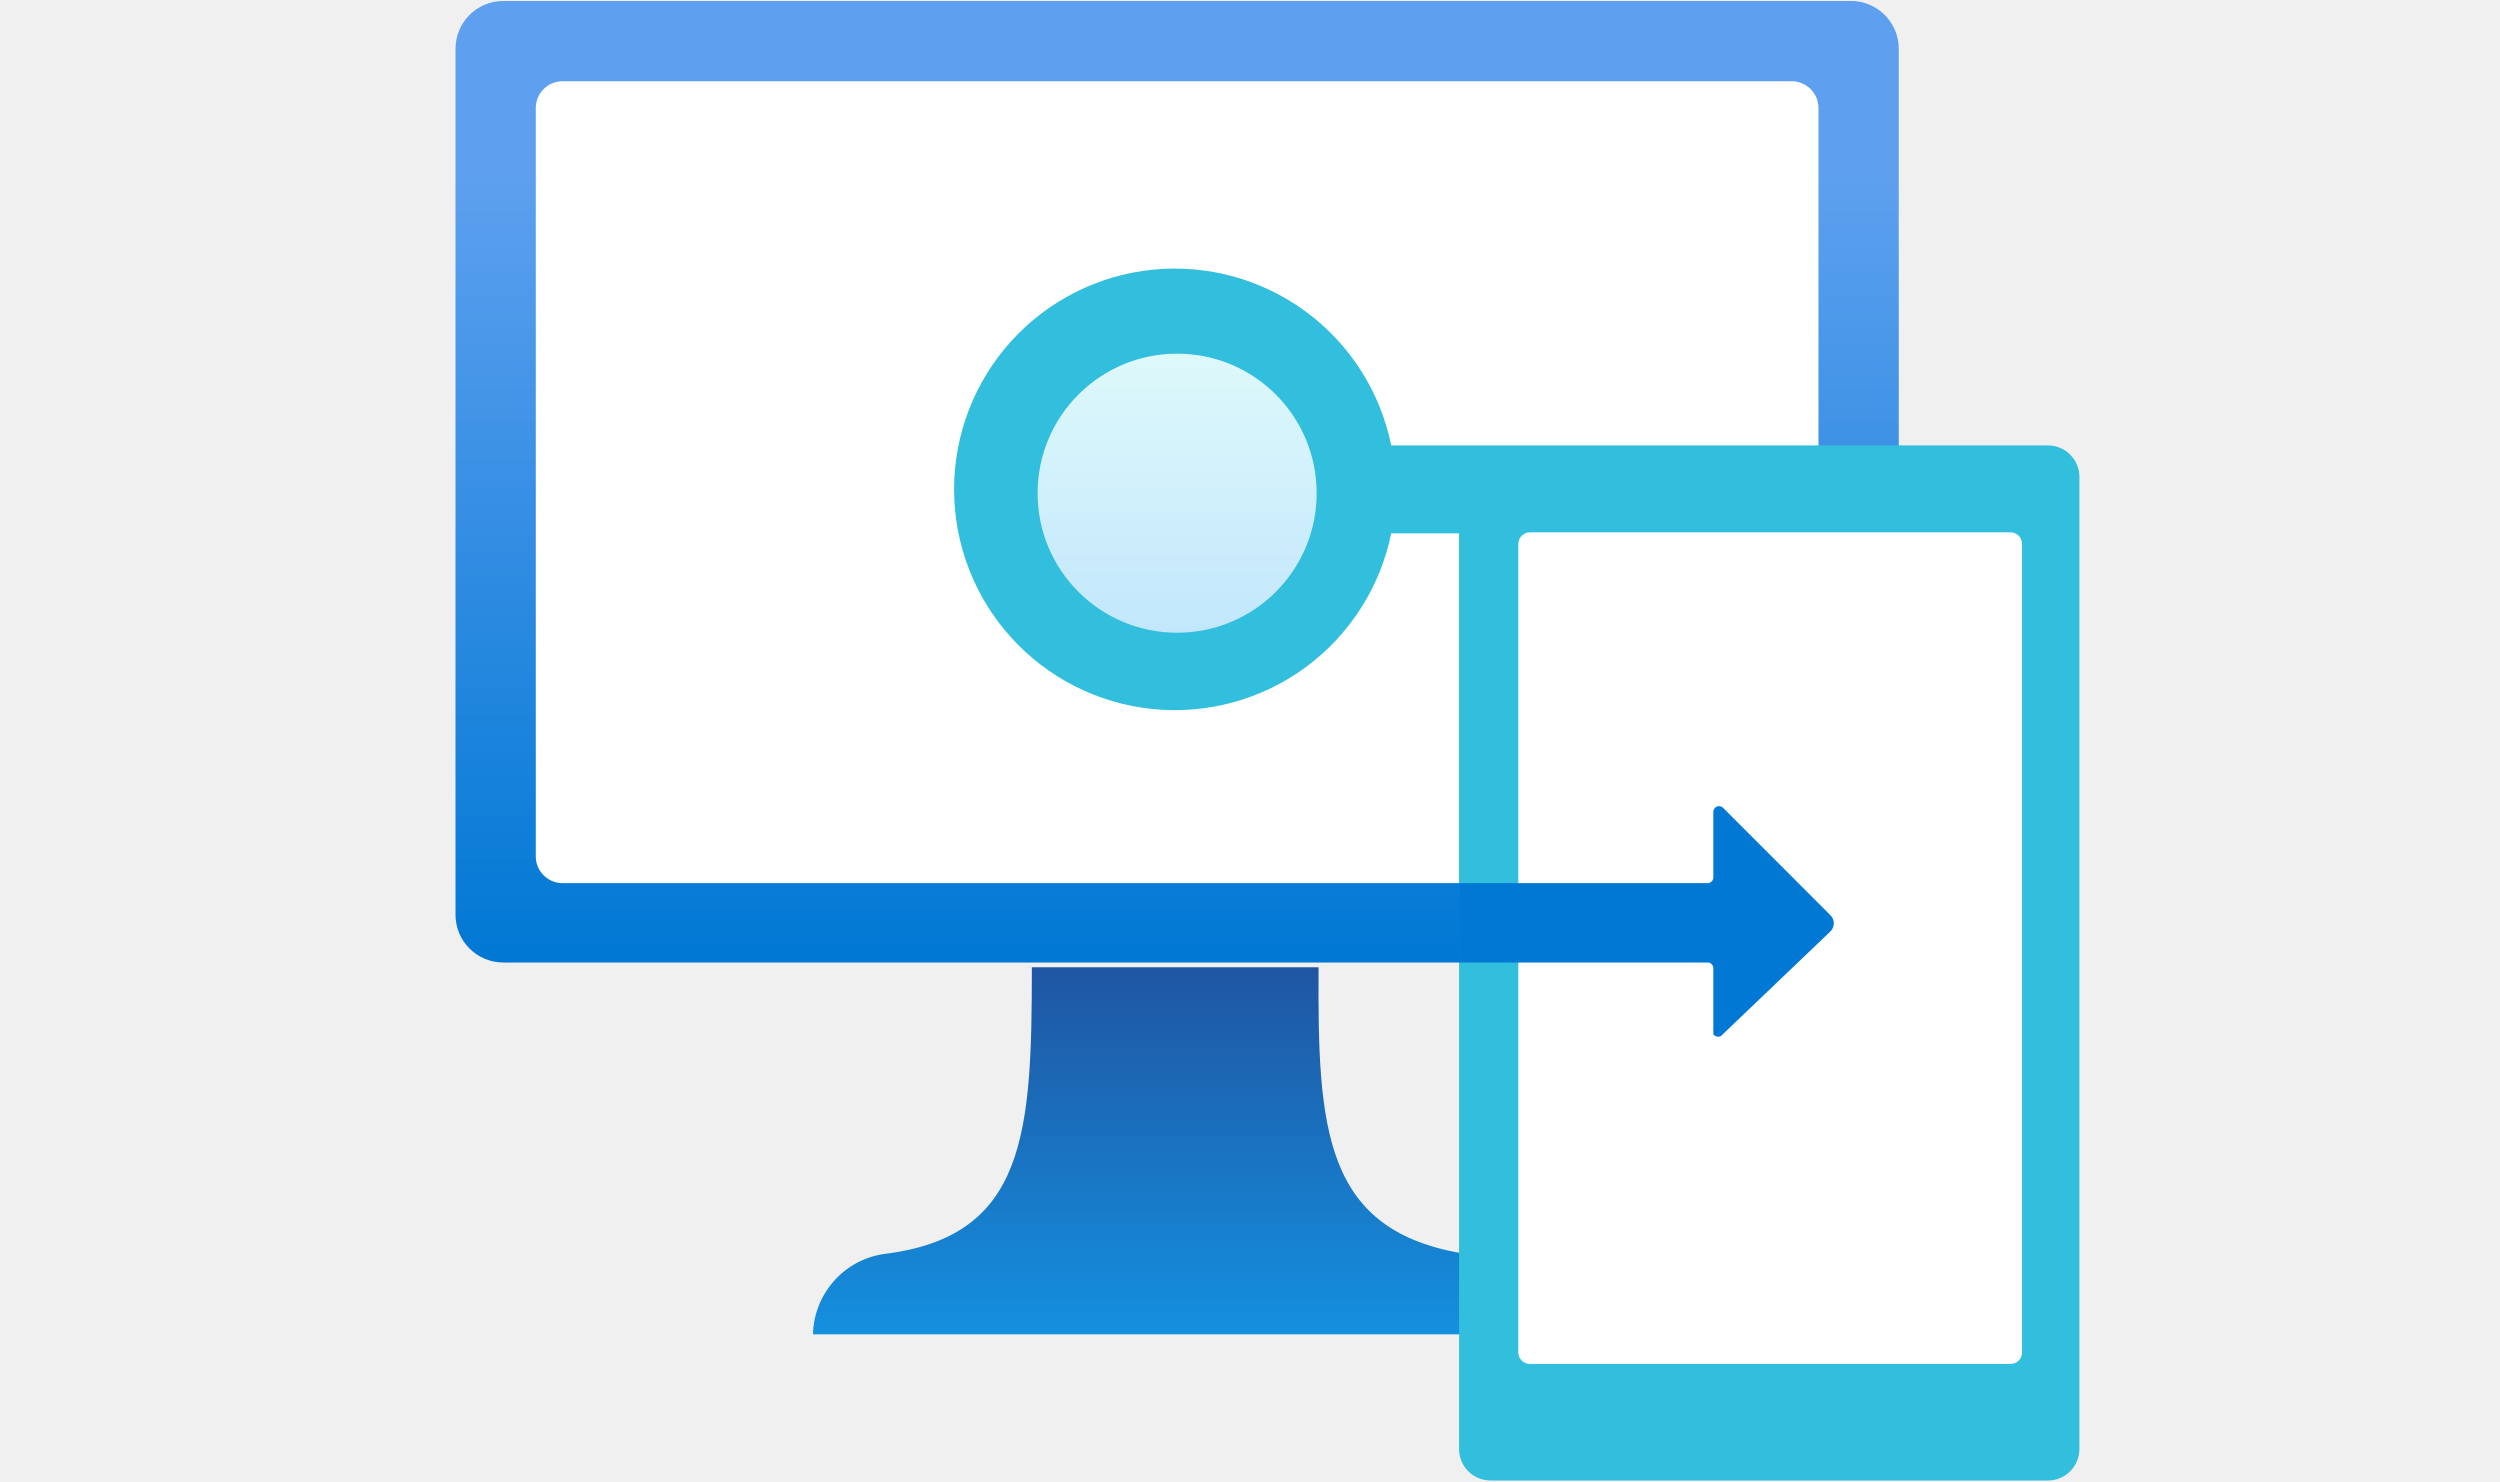
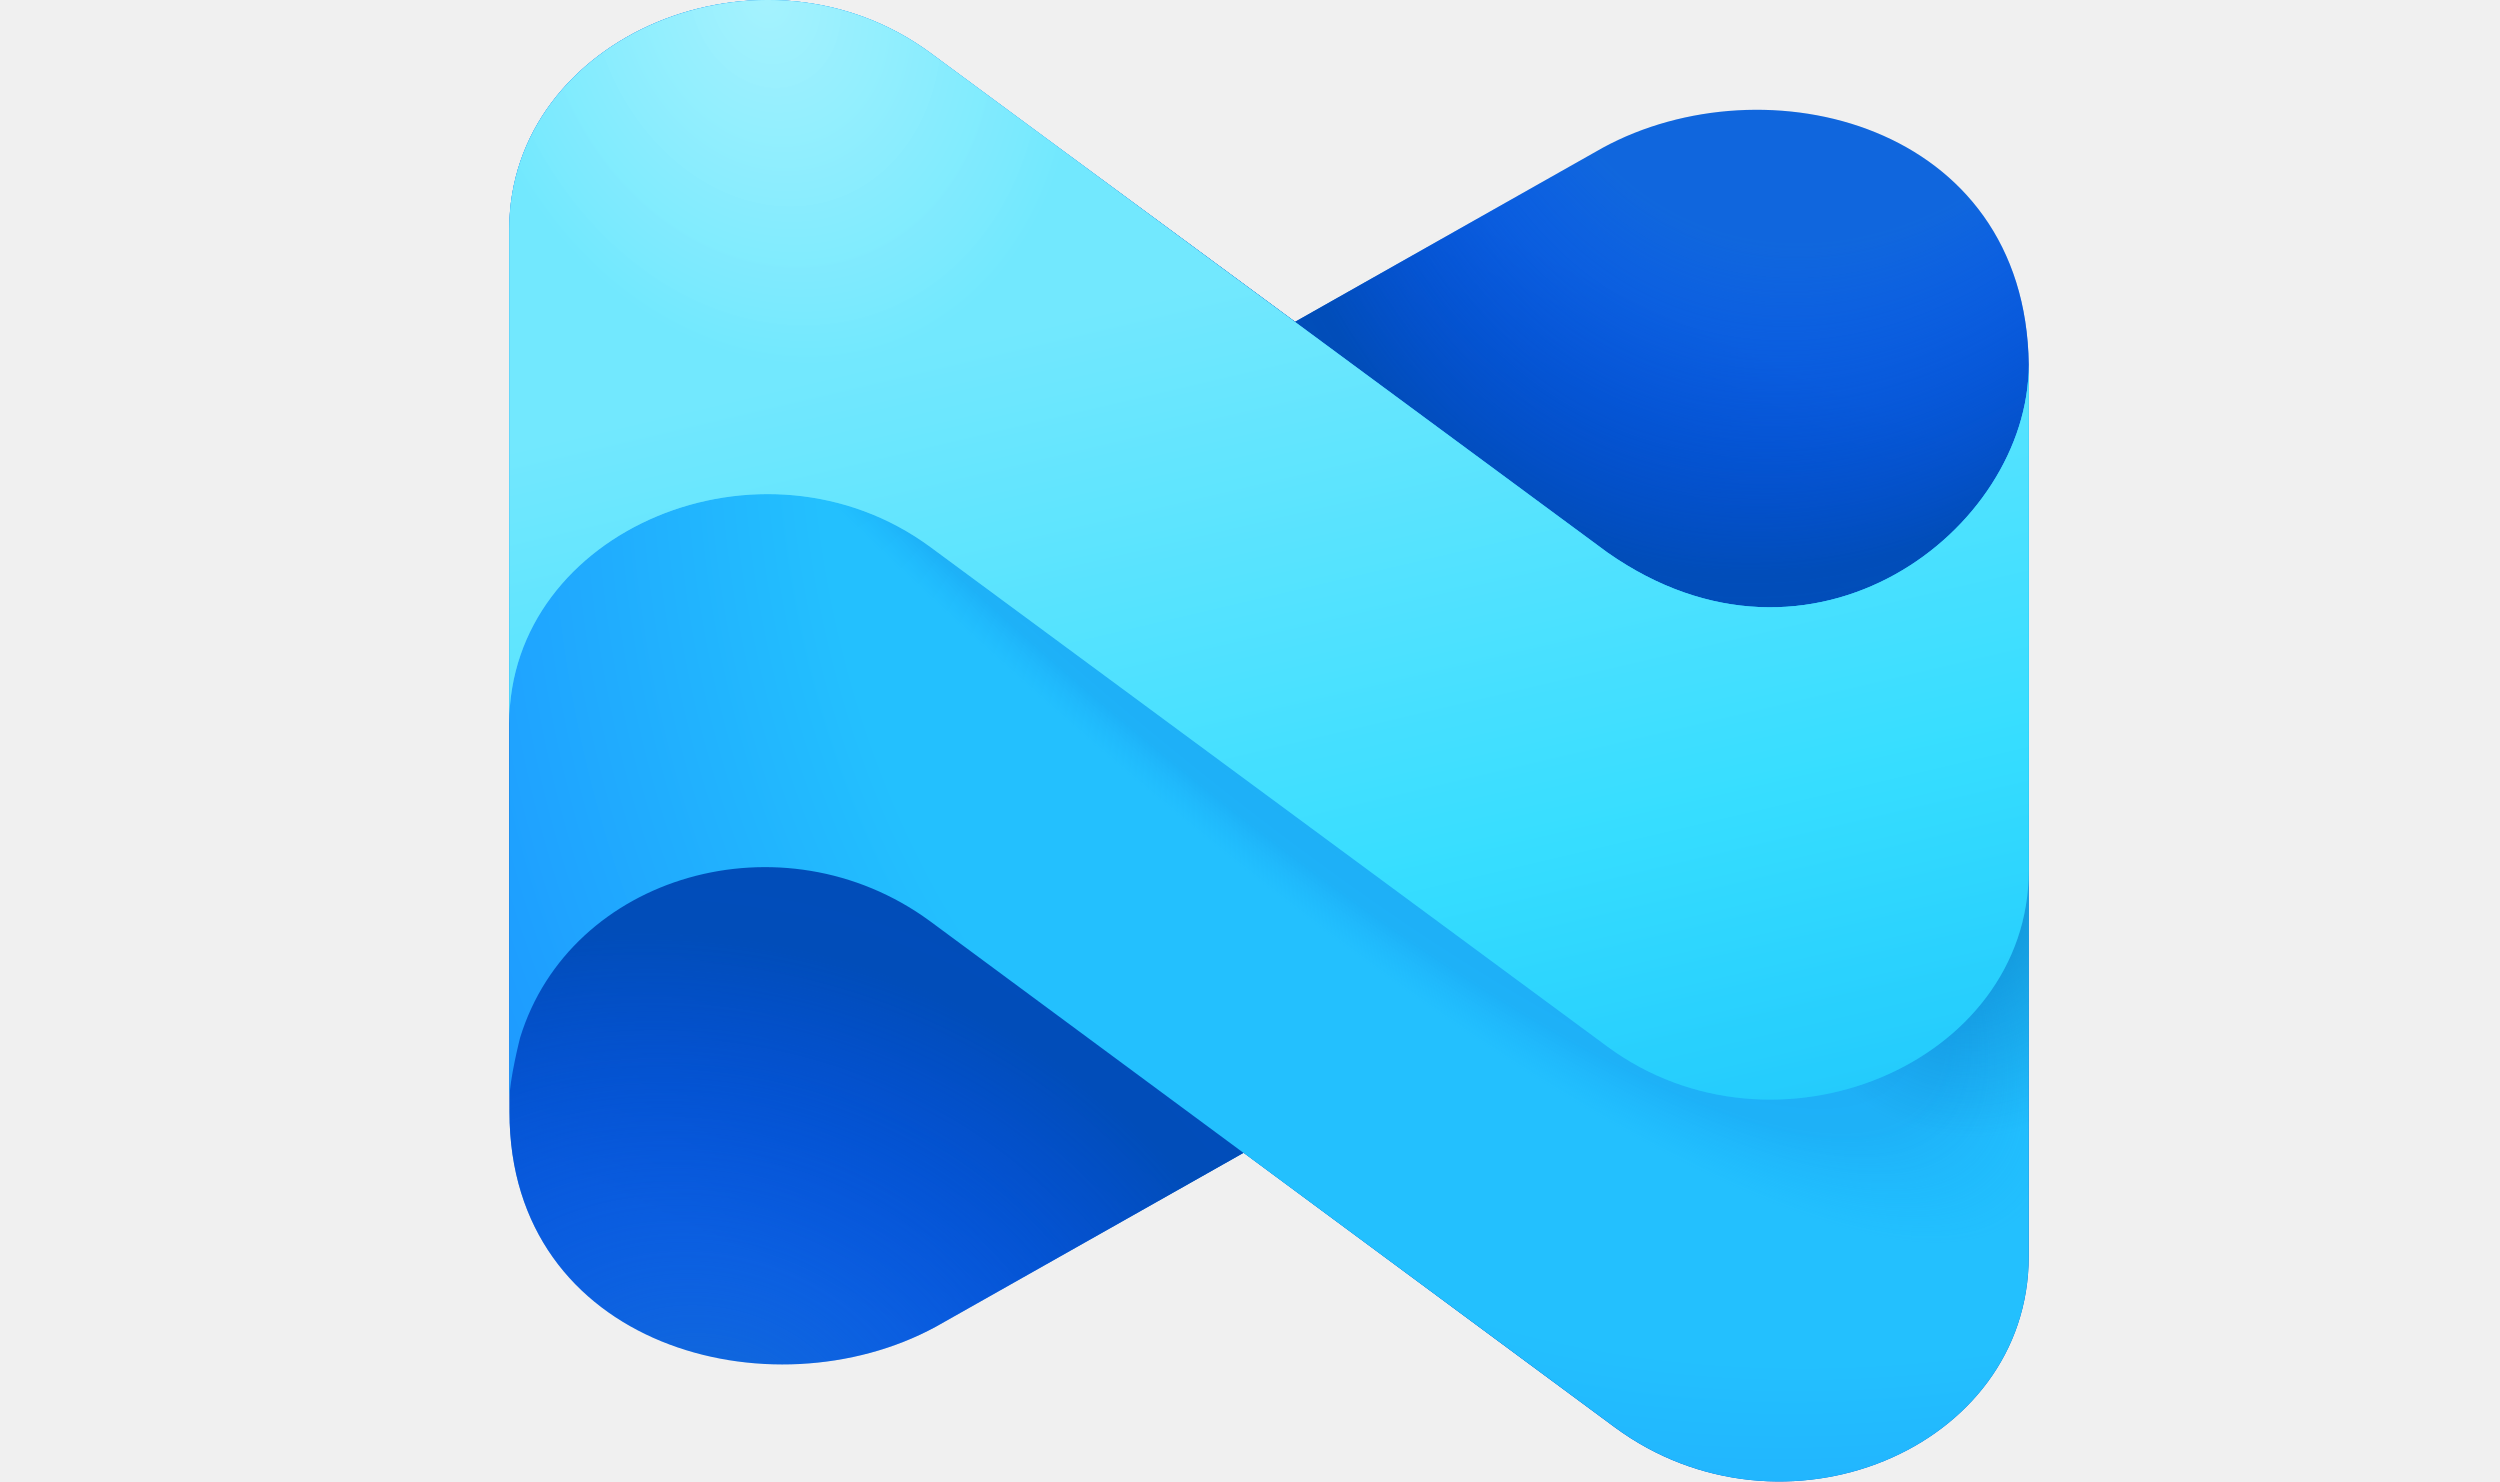
<svg xmlns="http://www.w3.org/2000/svg" width="54" height="32" viewBox="0 0 54 32" fill="none">
-   <path d="M39.981 0.021H10.871C10.301 0.021 9.839 0.483 9.839 1.053V19.757C9.839 20.328 10.301 20.79 10.871 20.79H39.981C40.551 20.79 41.013 20.328 41.013 19.757V1.053C41.013 0.483 40.551 0.021 39.981 0.021Z" fill="url(#paint0_linear_1073_1098)" />
-   <path d="M38.701 1.755H12.151C11.832 1.755 11.573 2.014 11.573 2.333V18.498C11.573 18.817 11.832 19.076 12.151 19.076H38.701C39.02 19.076 39.279 18.817 39.279 18.498V2.333C39.279 2.014 39.02 1.755 38.701 1.755Z" fill="white" />
-   <path d="M31.681 27.087C28.585 26.612 28.461 24.382 28.481 20.893H22.288C22.288 24.485 22.164 26.715 19.088 27.087C18.67 27.149 18.287 27.358 18.008 27.675C17.729 27.993 17.57 28.398 17.56 28.821H33.127C33.117 28.411 32.968 28.017 32.706 27.702C32.444 27.387 32.082 27.17 31.681 27.087Z" fill="url(#paint1_linear_1073_1098)" />
-   <path d="M44.254 9.621H30.05C29.815 8.462 29.157 7.432 28.206 6.731C27.254 6.03 26.076 5.707 24.899 5.825C23.723 5.944 22.633 6.494 21.84 7.371C21.047 8.248 20.608 9.388 20.608 10.57C20.608 11.752 21.047 12.893 21.84 13.769C22.633 14.646 23.723 15.197 24.899 15.315C26.076 15.434 27.254 15.111 28.206 14.41C29.157 13.708 29.815 12.678 30.05 11.52H31.516V31.298C31.516 31.479 31.588 31.652 31.715 31.78C31.843 31.908 32.017 31.979 32.197 31.979H44.233C44.414 31.979 44.587 31.908 44.715 31.78C44.843 31.652 44.915 31.479 44.915 31.298V10.302C44.915 10.125 44.846 9.955 44.722 9.827C44.599 9.7 44.431 9.626 44.254 9.621Z" fill="#32BEDD" />
-   <path d="M43.428 11.499H33.044C32.907 11.499 32.796 11.61 32.796 11.747V29.213C32.796 29.35 32.907 29.461 33.044 29.461H43.428C43.565 29.461 43.676 29.35 43.676 29.213V11.747C43.676 11.61 43.565 11.499 43.428 11.499Z" fill="white" />
-   <path opacity="0.9" d="M25.426 13.667C27.091 13.667 28.44 12.318 28.44 10.653C28.44 8.988 27.091 7.639 25.426 7.639C23.761 7.639 22.412 8.988 22.412 10.653C22.412 12.318 23.761 13.667 25.426 13.667Z" fill="url(#paint2_linear_1073_1098)" />
-   <path d="M39.526 19.758L37.214 17.445C37.196 17.428 37.173 17.418 37.148 17.414C37.123 17.411 37.098 17.415 37.076 17.426C37.053 17.437 37.035 17.455 37.023 17.477C37.011 17.499 37.005 17.524 37.008 17.548V18.952C37.008 18.985 36.995 19.017 36.971 19.04C36.948 19.063 36.917 19.076 36.884 19.076H31.516V20.79H36.884C36.917 20.79 36.948 20.803 36.971 20.826C36.995 20.849 37.008 20.881 37.008 20.914V22.338C37.019 22.355 37.034 22.369 37.052 22.379C37.07 22.389 37.091 22.393 37.111 22.393C37.131 22.393 37.151 22.389 37.169 22.379C37.188 22.369 37.203 22.355 37.214 22.338L39.526 20.129C39.553 20.106 39.574 20.077 39.588 20.045C39.603 20.013 39.61 19.978 39.61 19.943C39.61 19.908 39.603 19.873 39.588 19.841C39.574 19.809 39.553 19.781 39.526 19.758Z" fill="#0078D4" />
+   <path d="M11 4.952C11 0.767 16.481 -1.524 20.102 1.147L27.974 6.951L34.617 3.193C38.128 1.281 43.754 2.652 43.821 7.877L43.821 27.134C43.821 31.319 38.5 33.501 34.879 30.829L26.864 24.899L20.213 28.658C16.669 30.587 11.005 29.107 11.005 24.022C11.005 17.918 11 20.262 11 4.952Z" fill="url(#paint0_linear_491_586)" />
+   <path d="M11 4.952C11 0.767 16.481 -1.524 20.102 1.147L27.974 6.951L34.617 3.193C38.128 1.281 43.754 2.652 43.821 7.877L43.821 27.134C43.821 31.319 38.5 33.501 34.879 30.829L26.864 24.899L20.213 28.658C16.669 30.587 11.005 29.107 11.005 24.022C11.005 17.918 11 20.262 11 4.952Z" fill="url(#paint1_radial_491_586)" />
+   <path d="M11 4.952C11 0.767 16.481 -1.524 20.102 1.147L27.974 6.951L34.617 3.193C38.128 1.281 43.754 2.652 43.821 7.877L43.821 27.134C43.821 31.319 38.5 33.501 34.879 30.829L26.864 24.899L20.213 28.658C16.669 30.587 11.005 29.107 11.005 24.022C11.005 17.918 11 20.262 11 4.952Z" fill="url(#paint2_radial_491_586)" />
+   <path d="M20.102 1.147C16.481 -1.524 11 0.767 11 4.952V23.785C11 23.327 11.234 22.415 11.234 22.415C12.314 18.891 16.905 17.569 20.081 19.892L34.879 30.829C38.5 33.501 43.821 31.319 43.821 27.134V7.877C43.821 11.452 39.14 15.041 34.718 11.932L20.102 1.147Z" fill="url(#paint3_radial_491_586)" />
+   <path d="M20.102 1.147C16.481 -1.524 11 0.767 11 4.952V23.785C11 23.327 11.234 22.415 11.234 22.415C12.314 18.891 16.905 17.569 20.081 19.892L34.879 30.829C38.5 33.501 43.821 31.319 43.821 27.134V7.877C43.821 11.452 39.14 15.041 34.718 11.932L20.102 1.147Z" fill="url(#paint4_radial_491_586)" fill-opacity="0.25" />
+   <path d="M20.102 1.147C16.481 -1.524 11 0.767 11 4.952V23.785C11 23.327 11.234 22.415 11.234 22.415C12.314 18.891 16.905 17.569 20.081 19.892L34.879 30.829C38.5 33.501 43.821 31.319 43.821 27.134V7.877C43.821 11.452 39.14 15.041 34.718 11.932L20.102 1.147Z" fill="url(#paint5_radial_491_586)" fill-opacity="0.55" />
+   <path d="M20.102 11.82C16.481 9.149 11 11.44 11 15.625L11 4.952C11 0.767 16.481 -1.524 20.102 1.147C24.974 4.742 29.846 8.337 34.718 11.932C39.14 15.041 43.821 11.452 43.821 7.877V18.8C43.821 22.985 38.34 25.276 34.718 22.605C29.846 19.01 24.974 15.415 20.102 11.82Z" fill="url(#paint6_linear_491_586)" />
+   <path d="M20.102 11.82C16.481 9.149 11 11.44 11 15.625L11 4.952C11 0.767 16.481 -1.524 20.102 1.147C24.974 4.742 29.846 8.337 34.718 11.932C39.14 15.041 43.821 11.452 43.821 7.877V18.8C43.821 22.985 38.34 25.276 34.718 22.605C29.846 19.01 24.974 15.415 20.102 11.82Z" fill="url(#paint7_radial_491_586)" fill-opacity="0.35" />
  <defs>
-     <linearGradient id="paint0_linear_1073_1098" x1="25.426" y1="20.79" x2="25.426" y2="0.021" gradientUnits="userSpaceOnUse">
-       <stop stop-color="#0078D4" />
-       <stop offset="0.82" stop-color="#5EA0EF" />
+     <linearGradient id="paint0_linear_491_586" x1="25.016" y1="32" x2="36.698" y2="6.962" gradientUnits="userSpaceOnUse">
+       <stop offset="0.02" stop-color="#1169DA" />
+       <stop offset="0.435" stop-color="#0151BD" />
+       <stop offset="0.614" stop-color="#014DB7" />
+       <stop offset="1" stop-color="#126AD9" />
    </linearGradient>
-     <linearGradient id="paint1_linear_1073_1098" x1="25.426" y1="28.821" x2="25.426" y2="20.79" gradientUnits="userSpaceOnUse">
-       <stop stop-color="#1490DF" />
-       <stop offset="0.98" stop-color="#1F56A3" />
+     <radialGradient id="paint1_radial_491_586" cx="0" cy="0" r="1" gradientUnits="userSpaceOnUse" gradientTransform="translate(40.3719 -4.43229) rotate(110.254) scale(23.9455 17.959)">
+       <stop offset="0.423" stop-color="#004AFF" stop-opacity="0.1" />
+       <stop offset="0.729" stop-color="#014DB9" />
+       <stop offset="0.836" stop-color="#014DB9" stop-opacity="0.9" />
+       <stop offset="0.955" stop-color="#014DB9" stop-opacity="0" />
+     </radialGradient>
+     <radialGradient id="paint2_radial_491_586" cx="0" cy="0" r="1" gradientUnits="userSpaceOnUse" gradientTransform="translate(15.3813 31.022) rotate(-73.6184) scale(19.0626 23.2519)">
+       <stop offset="0.091" stop-color="#004AFF" stop-opacity="0.1" />
+       <stop offset="0.56" stop-color="#014DB9" />
+       <stop offset="0.749" stop-color="#014DB9" stop-opacity="0.99" />
+       <stop offset="1" stop-color="#014DB9" stop-opacity="0" />
+     </radialGradient>
+     <radialGradient id="paint3_radial_491_586" cx="0" cy="0" r="1" gradientUnits="userSpaceOnUse" gradientTransform="translate(47.0007 -6.80617e-06) rotate(134.114) scale(46.2352 35.6133)">
+       <stop offset="0.249" stop-color="#23C0FE" />
+       <stop offset="0.717" stop-color="#23C0FE" />
+       <stop offset="0.995" stop-color="#1C91FF" />
+     </radialGradient>
+     <radialGradient id="paint4_radial_491_586" cx="0" cy="0" r="1" gradientUnits="userSpaceOnUse" gradientTransform="translate(20.7867 2.59762) rotate(45.8634) scale(33.0769 7.86909)">
+       <stop offset="0.165" stop-color="#096DD6" stop-opacity="0" />
+       <stop offset="0.484" stop-color="#096DD6" />
+       <stop offset="0.901" stop-color="#0876DE" stop-opacity="0.814" />
+       <stop offset="1" stop-color="#029AFF" stop-opacity="0" />
+     </radialGradient>
+     <radialGradient id="paint5_radial_491_586" cx="0" cy="0" r="1" gradientUnits="userSpaceOnUse" gradientTransform="translate(42.5972 19.6298) rotate(91.6125) scale(5.30834 4.78814)">
+       <stop stop-color="#0068B3" />
+       <stop offset="0.93" stop-color="#006CB8" stop-opacity="0" />
+     </radialGradient>
+     <linearGradient id="paint6_linear_491_586" x1="20.357" y1="7.547" x2="25.866" y2="30.994" gradientUnits="userSpaceOnUse">
+       <stop stop-color="#92EEFE" />
+       <stop offset="0.565" stop-color="#35DDFF" />
+       <stop offset="1" stop-color="#08B1F9" />
    </linearGradient>
-     <linearGradient id="paint2_linear_1073_1098" x1="25.426" y1="13.667" x2="25.426" y2="7.618" gradientUnits="userSpaceOnUse">
-       <stop stop-color="#D2EBFF" />
-       <stop offset="1" stop-color="#F0FFFD" />
-     </linearGradient>
+     <radialGradient id="paint7_radial_491_586" cx="0" cy="0" r="1" gradientUnits="userSpaceOnUse" gradientTransform="translate(16.5053) rotate(69.4308) scale(8.16606 6.60373)">
+       <stop stop-color="#CCF9FF" stop-opacity="0.93" />
+       <stop offset="1" stop-color="#35DDFF" />
+     </radialGradient>
  </defs>
</svg>
